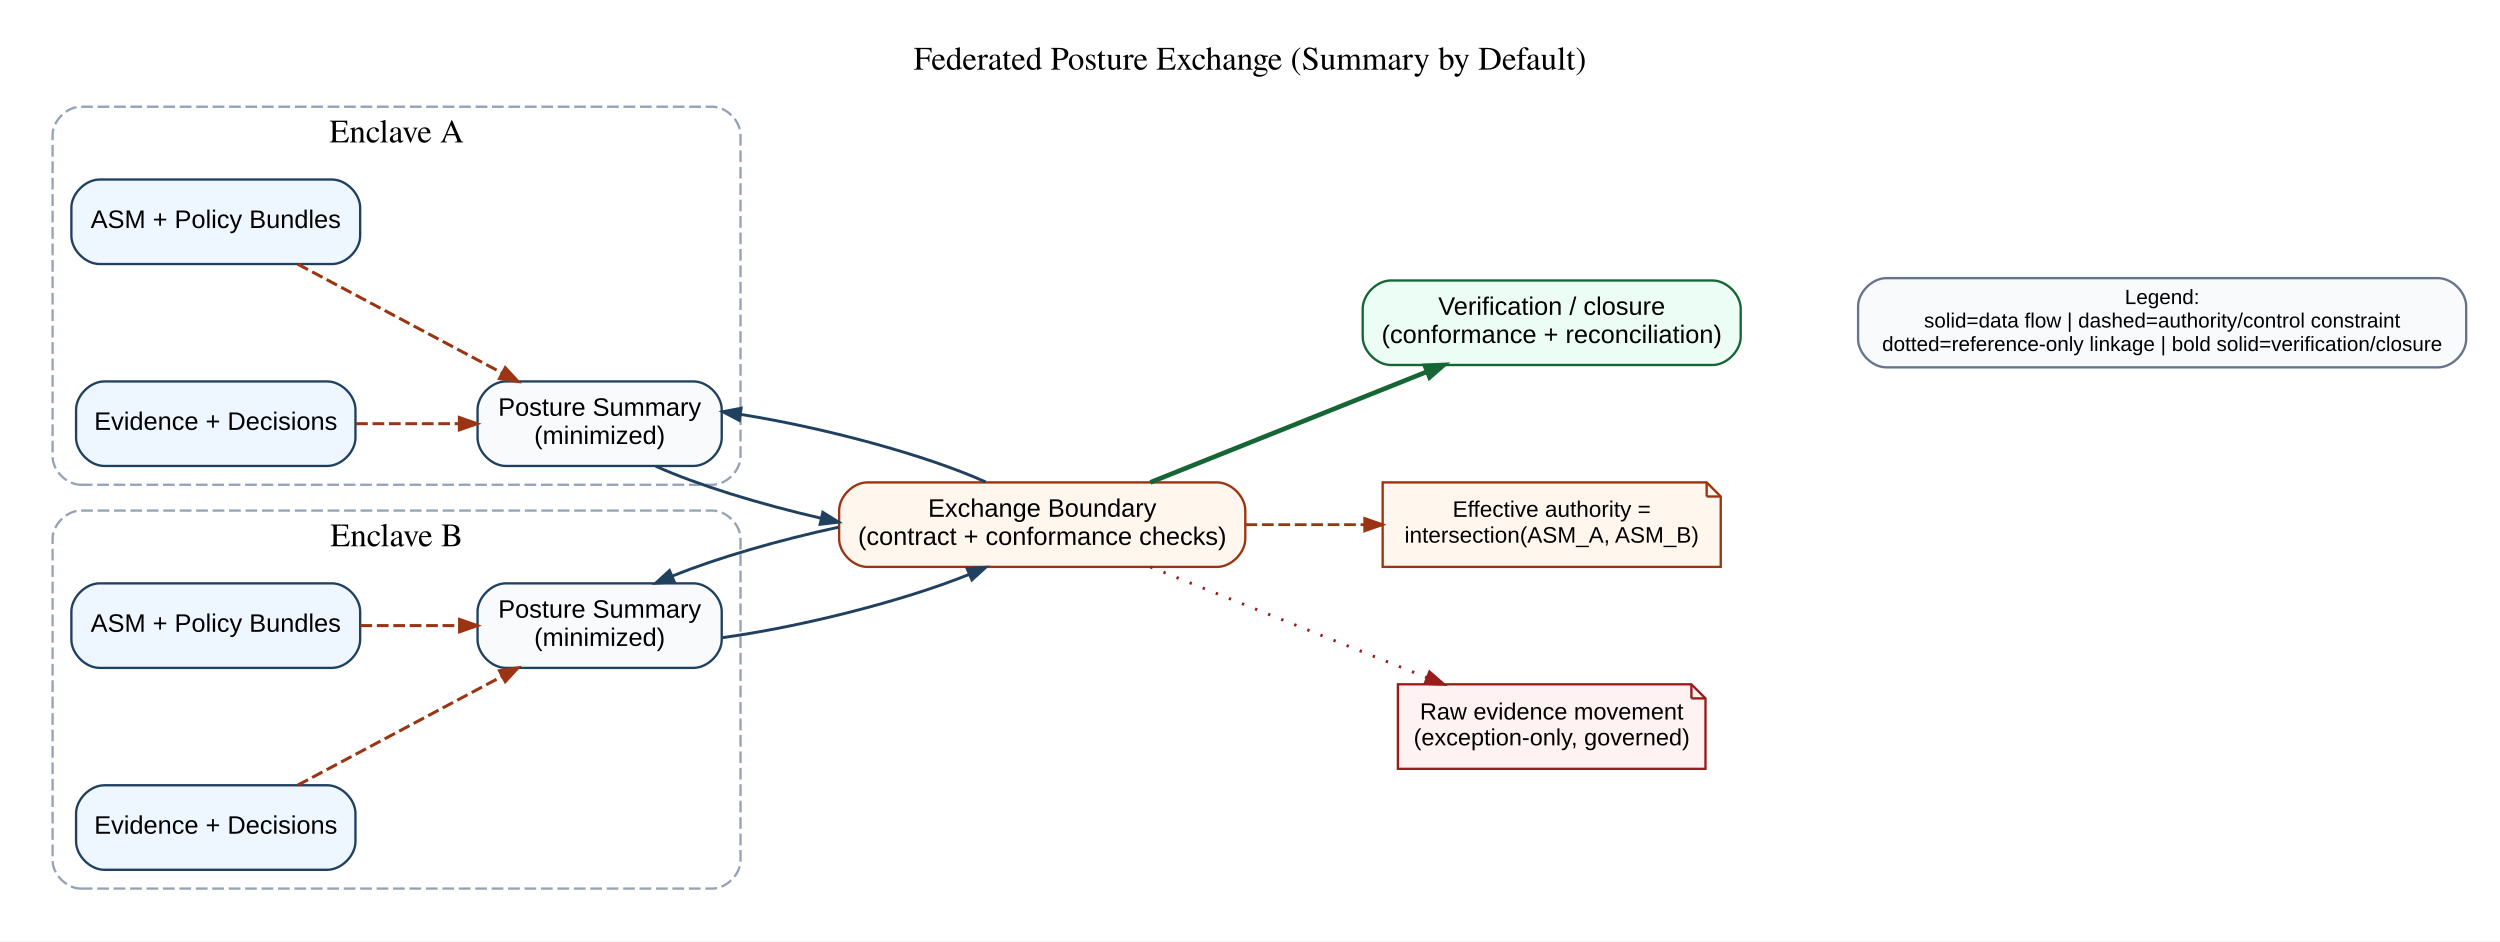
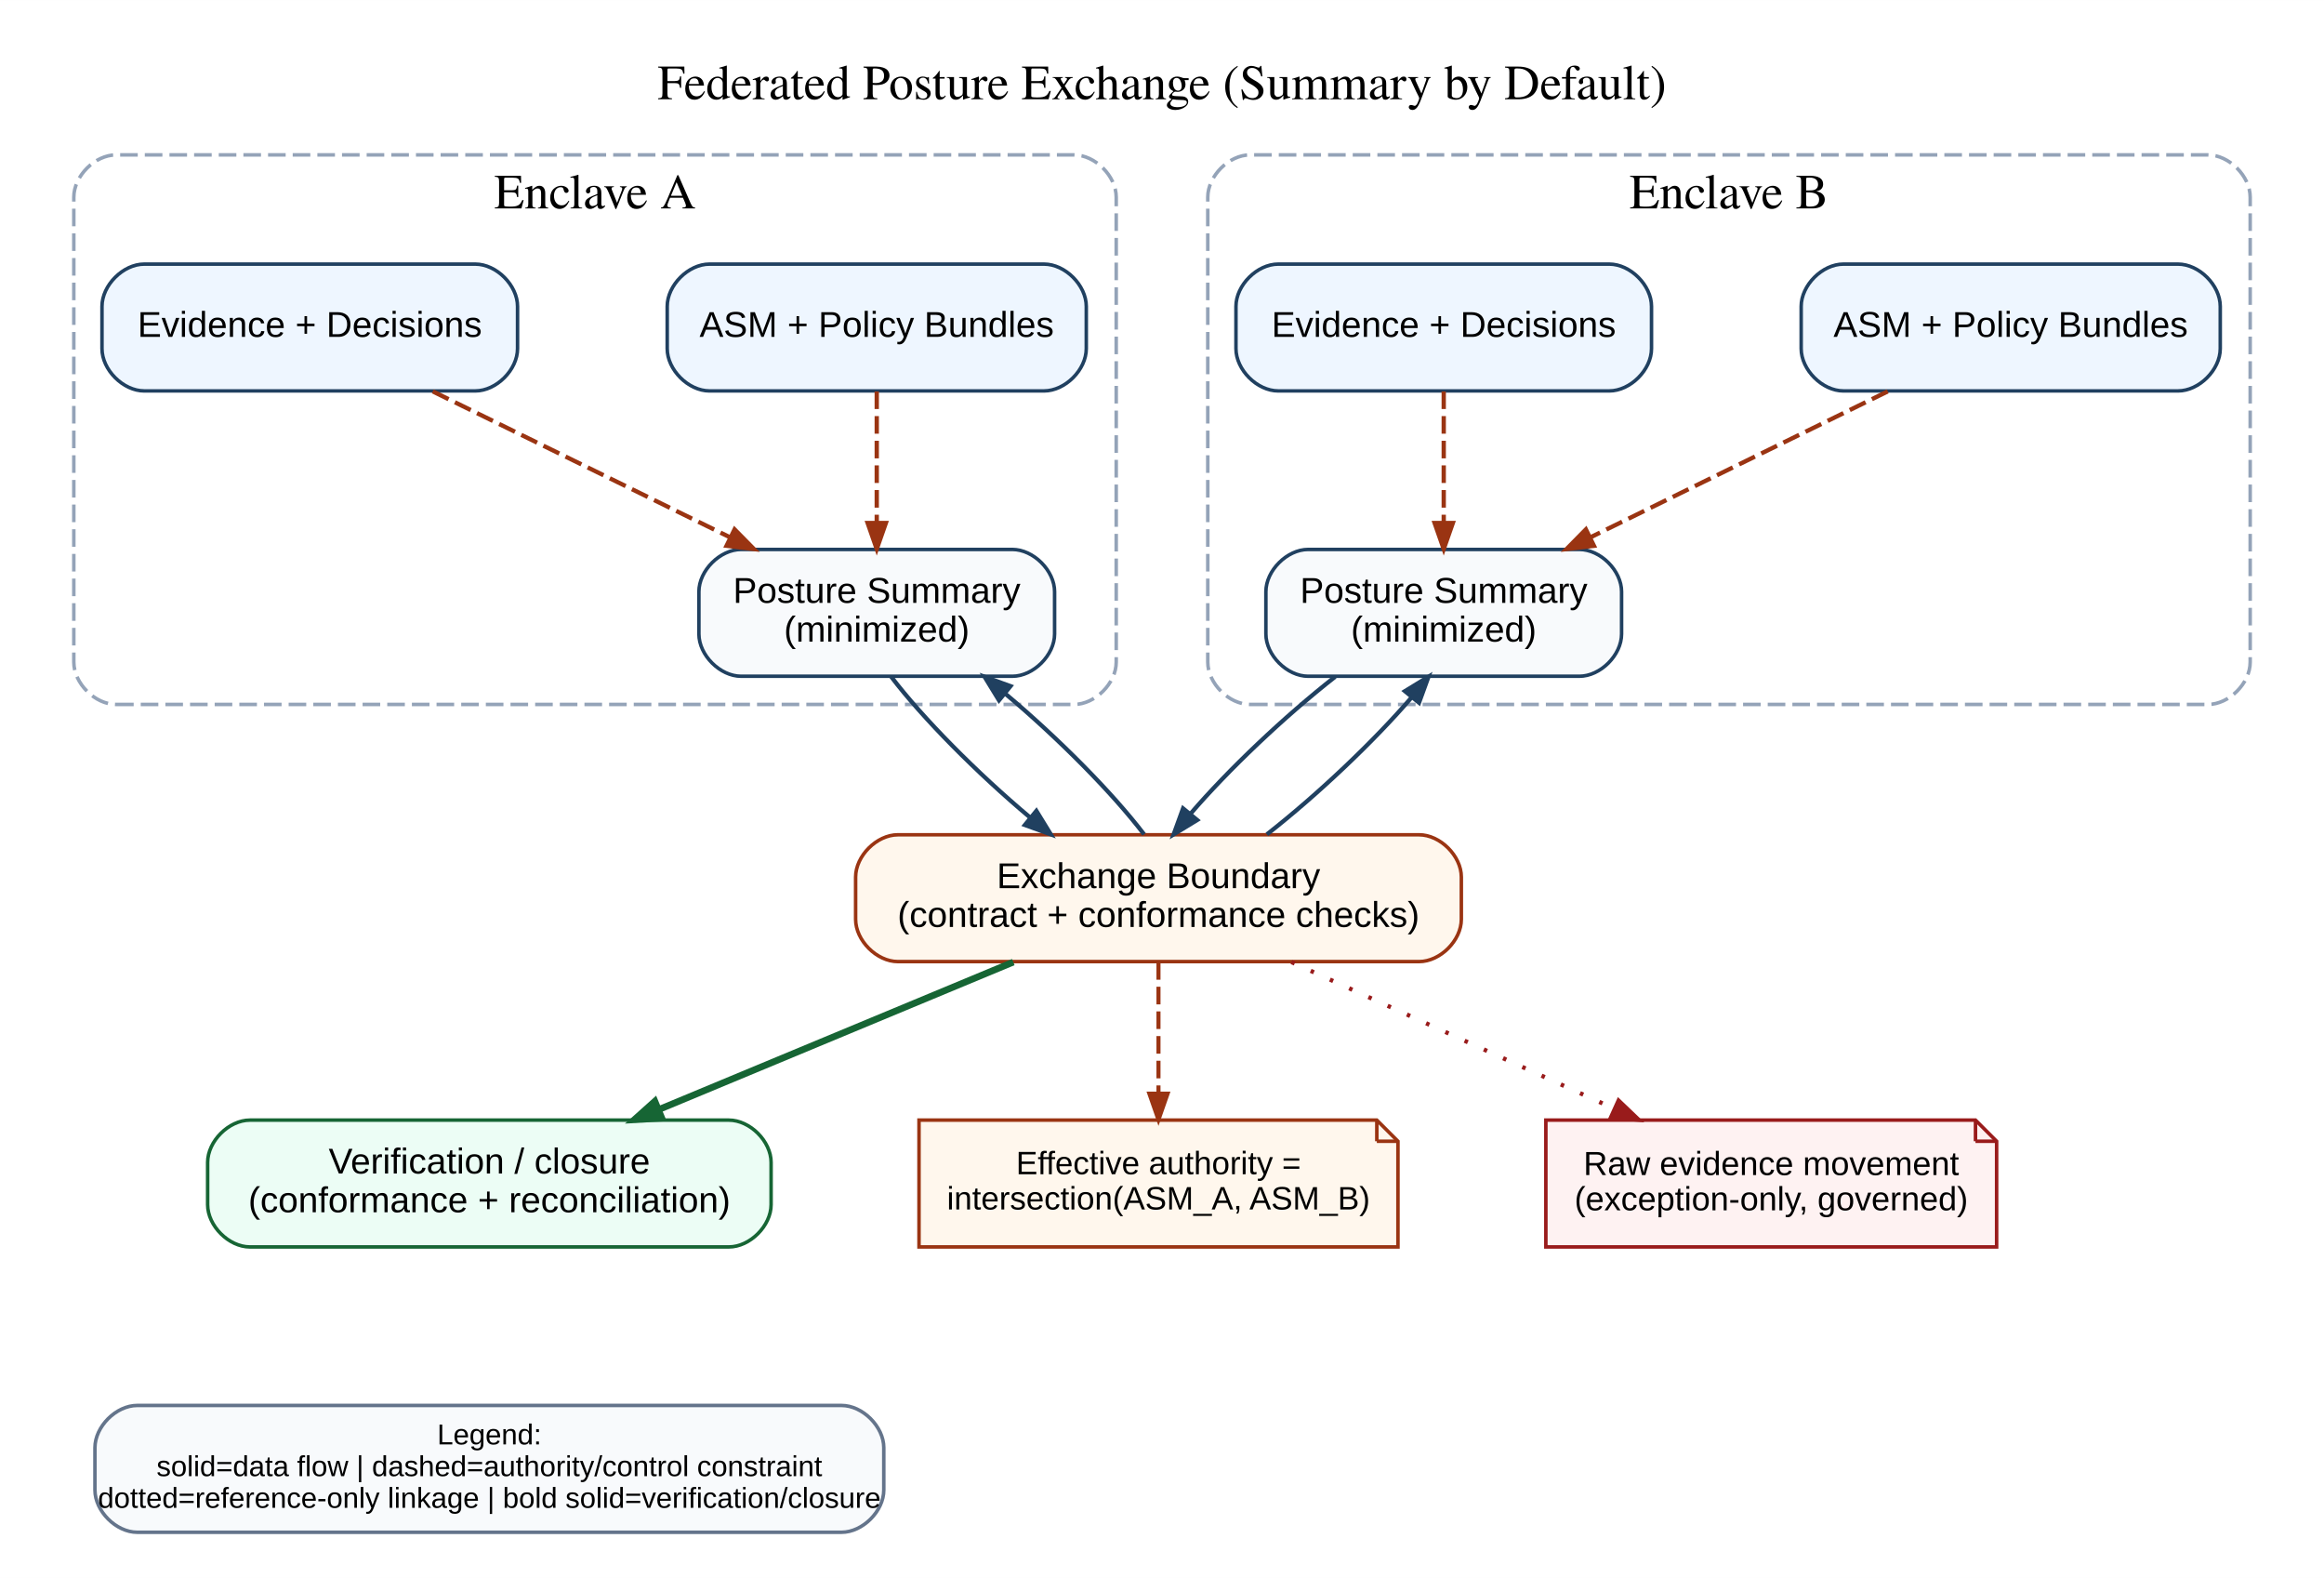
- <svg xmlns="http://www.w3.org/2000/svg" width="1065pt" height="401pt" viewBox="0.00 0.00 1064.80 400.80">
-   <g id="graph0" class="graph" transform="scale(1 1) rotate(0) translate(14.4 386.4)">
-     <polygon fill="white" stroke="transparent" points="-14.4,14.4 -14.4,-386.4 1050.4,-386.4 1050.4,14.4 -14.4,14.4" />
-     <text text-anchor="middle" x="518" y="-356.8" font-family="Times,serif" font-size="14.00">Federated Posture Exchange (Summary by Default)</text>
+ <svg xmlns="http://www.w3.org/2000/svg" width="660pt" height="448pt" viewBox="0.00 0.00 659.92 447.92">
+   <g id="graph0" class="graph" transform="scale(1 1) rotate(0) translate(12.96 434.96)">
+     <polygon fill="white" stroke="transparent" points="-12.96,12.96 -12.96,-434.96 646.96,-434.96 646.96,12.96 -12.96,12.96" />
+     <text text-anchor="middle" x="317" y="-406.8" font-family="Times,serif" font-size="14.00">Federated Posture Exchange (Summary by Default)</text>
    <g id="clust1" class="cluster">
-       <path fill="white" stroke="#94a3b8" stroke-dasharray="5,2" d="M20,-180C20,-180 289,-180 289,-180 295,-180 301,-186 301,-192 301,-192 301,-329 301,-329 301,-335 295,-341 289,-341 289,-341 20,-341 20,-341 14,-341 8,-335 8,-329 8,-329 8,-192 8,-192 8,-186 14,-180 20,-180" />
-       <text text-anchor="middle" x="154.5" y="-325.8" font-family="Times,serif" font-size="14.00">Enclave A</text>
+       <path fill="white" stroke="#94a3b8" stroke-dasharray="5,2" d="M20,-235C20,-235 292,-235 292,-235 298,-235 304,-241 304,-247 304,-247 304,-379 304,-379 304,-385 298,-391 292,-391 292,-391 20,-391 20,-391 14,-391 8,-385 8,-379 8,-379 8,-247 8,-247 8,-241 14,-235 20,-235" />
+       <text text-anchor="middle" x="156" y="-375.8" font-family="Times,serif" font-size="14.00">Enclave A</text>
    </g>
    <g id="clust2" class="cluster">
-       <path fill="white" stroke="#94a3b8" stroke-dasharray="5,2" d="M20,-8C20,-8 289,-8 289,-8 295,-8 301,-14 301,-20 301,-20 301,-157 301,-157 301,-163 295,-169 289,-169 289,-169 20,-169 20,-169 14,-169 8,-163 8,-157 8,-157 8,-20 8,-20 8,-14 14,-8 20,-8" />
-       <text text-anchor="middle" x="154.5" y="-153.8" font-family="Times,serif" font-size="14.00">Enclave B</text>
+       <path fill="white" stroke="#94a3b8" stroke-dasharray="5,2" d="M342,-235C342,-235 614,-235 614,-235 620,-235 626,-241 626,-247 626,-247 626,-379 626,-379 626,-385 620,-391 614,-391 614,-391 342,-391 342,-391 336,-391 330,-385 330,-379 330,-379 330,-247 330,-247 330,-241 336,-235 342,-235" />
+       <text text-anchor="middle" x="478" y="-375.8" font-family="Times,serif" font-size="14.00">Enclave B</text>
    </g>
    <g id="node1" class="node">
-       <path fill="#eef6ff" stroke="#204060" d="M127,-310C127,-310 28,-310 28,-310 22,-310 16,-304 16,-298 16,-298 16,-286 16,-286 16,-280 22,-274 28,-274 28,-274 127,-274 127,-274 133,-274 139,-280 139,-286 139,-286 139,-298 139,-298 139,-304 133,-310 127,-310" />
-       <text text-anchor="middle" x="77.5" y="-289.36" font-family="Arial" font-size="10.80">ASM + Policy Bundles</text>
+       <path fill="#eef6ff" stroke="#204060" d="M283.5,-360C283.5,-360 188.5,-360 188.5,-360 182.5,-360 176.5,-354 176.5,-348 176.5,-348 176.5,-336 176.5,-336 176.5,-330 182.5,-324 188.5,-324 188.5,-324 283.5,-324 283.5,-324 289.5,-324 295.5,-330 295.5,-336 295.5,-336 295.5,-348 295.5,-348 295.5,-354 289.5,-360 283.5,-360" />
+       <text text-anchor="middle" x="236" y="-339.34" font-family="Arial" font-size="10.20">ASM + Policy Bundles</text>
    </g>
    <g id="node3" class="node">
-       <path fill="#f8fafc" stroke="#204060" d="M281,-224C281,-224 201,-224 201,-224 195,-224 189,-218 189,-212 189,-212 189,-200 189,-200 189,-194 195,-188 201,-188 201,-188 281,-188 281,-188 287,-188 293,-194 293,-200 293,-200 293,-212 293,-212 293,-218 287,-224 281,-224" />
-       <text text-anchor="middle" x="241" y="-209.36" font-family="Arial" font-size="10.80">Posture Summary</text>
-       <text text-anchor="middle" x="241" y="-197.36" font-family="Arial" font-size="10.80">(minimized)</text>
+       <path fill="#f8fafc" stroke="#204060" d="M274.5,-279C274.5,-279 197.5,-279 197.5,-279 191.5,-279 185.5,-273 185.5,-267 185.5,-267 185.5,-255 185.5,-255 185.5,-249 191.5,-243 197.5,-243 197.5,-243 274.5,-243 274.5,-243 280.5,-243 286.5,-249 286.5,-255 286.5,-255 286.5,-267 286.5,-267 286.5,-273 280.5,-279 274.5,-279" />
+       <text text-anchor="middle" x="236" y="-263.84" font-family="Arial" font-size="10.20">Posture Summary</text>
+       <text text-anchor="middle" x="236" y="-252.84" font-family="Arial" font-size="10.20">(minimized)</text>
    </g>
    <g id="edge5" class="edge">
-       <path fill="none" stroke="#9a3412" stroke-width="1.3" stroke-dasharray="5,2" d="M112.36,-273.97C137.77,-260.44 172.66,-241.86 199.54,-227.55" />
-       <polygon fill="#9a3412" stroke="#9a3412" stroke-width="1.3" points="200.8,-229.85 206.19,-224 198.34,-225.21 200.8,-229.85" />
+       <path fill="none" stroke="#9a3412" stroke-width="1.22" stroke-dasharray="5,2" d="M236,-323.86C236,-312.99 236,-298.75 236,-286.67" />
+       <polygon fill="#9a3412" stroke="#9a3412" stroke-width="1.22" points="238.59,-286.51 236,-279.11 233.41,-286.51 238.59,-286.51" />
    </g>
    <g id="node2" class="node">
-       <path fill="#eef6ff" stroke="#204060" d="M125,-224C125,-224 30,-224 30,-224 24,-224 18,-218 18,-212 18,-212 18,-200 18,-200 18,-194 24,-188 30,-188 30,-188 125,-188 125,-188 131,-188 137,-194 137,-200 137,-200 137,-212 137,-212 137,-218 131,-224 125,-224" />
-       <text text-anchor="middle" x="77.5" y="-203.36" font-family="Arial" font-size="10.80">Evidence + Decisions</text>
+       <path fill="#eef6ff" stroke="#204060" d="M122,-360C122,-360 28,-360 28,-360 22,-360 16,-354 16,-348 16,-348 16,-336 16,-336 16,-330 22,-324 28,-324 28,-324 122,-324 122,-324 128,-324 134,-330 134,-336 134,-336 134,-348 134,-348 134,-354 128,-360 122,-360" />
+       <text text-anchor="middle" x="75" y="-339.34" font-family="Arial" font-size="10.20">Evidence + Decisions</text>
    </g>
    <g id="edge6" class="edge">
-       <path fill="none" stroke="#9a3412" stroke-width="1.3" stroke-dasharray="5,2" d="M137.26,-206C151.49,-206 166.71,-206 180.95,-206" />
-       <polygon fill="#9a3412" stroke="#9a3412" stroke-width="1.3" points="181.25,-208.63 188.75,-206 181.25,-203.38 181.25,-208.63" />
+       <path fill="none" stroke="#9a3412" stroke-width="1.22" stroke-dasharray="5,2" d="M109.93,-323.86C134.72,-311.69 168.11,-295.31 194.3,-282.46" />
+       <polygon fill="#9a3412" stroke="#9a3412" stroke-width="1.22" points="195.63,-284.69 201.13,-279.11 193.35,-280.04 195.63,-284.69" />
    </g>
    <g id="node4" class="node">
-       <path fill="#fff7ed" stroke="#9a3412" d="M504,-181C504,-181 355,-181 355,-181 349,-181 343,-175 343,-169 343,-169 343,-157 343,-157 343,-151 349,-145 355,-145 355,-145 504,-145 504,-145 510,-145 516,-151 516,-157 516,-157 516,-169 516,-169 516,-175 510,-181 504,-181" />
-       <text text-anchor="middle" x="429.5" y="-166.36" font-family="Arial" font-size="10.80">Exchange Boundary</text>
-       <text text-anchor="middle" x="429.5" y="-154.36" font-family="Arial" font-size="10.80">(contract + conformance checks)</text>
+       <path fill="#fff7ed" stroke="#9a3412" d="M390,-198C390,-198 242,-198 242,-198 236,-198 230,-192 230,-186 230,-186 230,-174 230,-174 230,-168 236,-162 242,-162 242,-162 390,-162 390,-162 396,-162 402,-168 402,-174 402,-174 402,-186 402,-186 402,-192 396,-198 390,-198" />
+       <text text-anchor="middle" x="316" y="-182.84" font-family="Arial" font-size="10.20">Exchange Boundary</text>
+       <text text-anchor="middle" x="316" y="-171.84" font-family="Arial" font-size="10.20">(contract + conformance checks)</text>
    </g>
    <g id="edge1" class="edge">
-       <path fill="none" stroke="#204060" stroke-width="1.25" d="M264.87,-187.91C282.83,-179.81 309.11,-171.77 335.39,-165.72" />
-       <polygon fill="#204060" stroke="#204060" stroke-width="1.25" points="336.04,-168.26 342.79,-164.07 334.9,-163.14 336.04,-168.26" />
+       <path fill="none" stroke="#204060" stroke-width="1.2" d="M240.11,-242.86C249.01,-231.16 264.46,-215.56 279.49,-202.95" />
+       <polygon fill="#204060" stroke="#204060" stroke-width="1.2" points="281.33,-204.79 285.43,-198.11 278.06,-200.78 281.33,-204.79" />
    </g>
    <g id="edge4" class="edge">
-       <path fill="none" stroke="#204060" stroke-width="1.25" d="M405.43,-181.18C379.48,-192.85 336.34,-204.36 300.89,-209.99" />
-       <polygon fill="#204060" stroke="#204060" stroke-width="1.25" points="300.49,-207.4 293.46,-211.1 301.26,-212.59 300.49,-207.4" />
+       <path fill="none" stroke="#204060" stroke-width="1.2" d="M311.92,-198.11C303.03,-209.8 287.58,-225.4 272.55,-238.01" />
+       <polygon fill="#204060" stroke="#204060" stroke-width="1.2" points="270.71,-236.17 266.61,-242.86 273.98,-240.19 270.71,-236.17" />
    </g>
    <g id="node7" class="node">
-       <path fill="#f8fafc" stroke="#204060" d="M281,-138C281,-138 201,-138 201,-138 195,-138 189,-132 189,-126 189,-126 189,-114 189,-114 189,-108 195,-102 201,-102 201,-102 281,-102 281,-102 287,-102 293,-108 293,-114 293,-114 293,-126 293,-126 293,-132 287,-138 281,-138" />
-       <text text-anchor="middle" x="241" y="-123.36" font-family="Arial" font-size="10.80">Posture Summary</text>
-       <text text-anchor="middle" x="241" y="-111.36" font-family="Arial" font-size="10.80">(minimized)</text>
+       <path fill="#f8fafc" stroke="#204060" d="M435.5,-279C435.5,-279 358.5,-279 358.5,-279 352.5,-279 346.5,-273 346.5,-267 346.5,-267 346.5,-255 346.5,-255 346.5,-249 352.5,-243 358.5,-243 358.5,-243 435.5,-243 435.5,-243 441.5,-243 447.5,-249 447.5,-255 447.5,-255 447.5,-267 447.5,-267 447.5,-273 441.5,-279 435.5,-279" />
+       <text text-anchor="middle" x="397" y="-263.84" font-family="Arial" font-size="10.20">Posture Summary</text>
+       <text text-anchor="middle" x="397" y="-252.84" font-family="Arial" font-size="10.20">(minimized)</text>
    </g>
    <g id="edge2" class="edge">
-       <path fill="none" stroke="#204060" stroke-width="1.25" d="M342.79,-161.93C317.38,-156.44 291.21,-148.91 271.91,-141.1" />
-       <polygon fill="#204060" stroke="#204060" stroke-width="1.25" points="272.8,-138.62 264.87,-138.09 270.74,-143.45 272.8,-138.62" />
+       <path fill="none" stroke="#204060" stroke-width="1.2" d="M346.78,-198.11C361.32,-209.49 377.19,-224.57 387.88,-237" />
+       <polygon fill="#204060" stroke="#204060" stroke-width="1.2" points="385.98,-238.77 392.67,-242.86 389.99,-235.49 385.98,-238.77" />
    </g>
    <g id="node8" class="node">
-       <path fill="#ecfdf5" stroke="#166534" d="M715,-267C715,-267 578,-267 578,-267 572,-267 566,-261 566,-255 566,-255 566,-243 566,-243 566,-237 572,-231 578,-231 578,-231 715,-231 715,-231 721,-231 727,-237 727,-243 727,-243 727,-255 727,-255 727,-261 721,-267 715,-267" />
-       <text text-anchor="middle" x="646.5" y="-252.36" font-family="Arial" font-size="10.80">Verification / closure</text>
-       <text text-anchor="middle" x="646.5" y="-240.36" font-family="Arial" font-size="10.80">(conformance + reconciliation)</text>
+       <path fill="#ecfdf5" stroke="#166534" d="M194,-117C194,-117 58,-117 58,-117 52,-117 46,-111 46,-105 46,-105 46,-93 46,-93 46,-87 52,-81 58,-81 58,-81 194,-81 194,-81 200,-81 206,-87 206,-93 206,-93 206,-105 206,-105 206,-111 200,-117 194,-117" />
+       <text text-anchor="middle" x="126" y="-101.84" font-family="Arial" font-size="10.20">Verification / closure</text>
+       <text text-anchor="middle" x="126" y="-90.84" font-family="Arial" font-size="10.20">(conformance + reconciliation)</text>
    </g>
    <g id="edge9" class="edge">
-       <path fill="none" stroke="#166534" stroke-width="2" d="M475.57,-181.03C509.97,-194.79 557.43,-213.77 593.44,-228.18" />
-       <polygon fill="#166534" stroke="#166534" stroke-width="2" points="592.55,-230.65 600.49,-231 594.5,-225.77 592.55,-230.65" />
+       <path fill="none" stroke="#166534" stroke-width="1.9" d="M274.77,-161.86C245.14,-149.54 205.11,-132.89 174.04,-119.97" />
+       <polygon fill="#166534" stroke="#166534" stroke-width="1.9" points="174.97,-117.56 167.15,-117.11 172.99,-122.34 174.97,-117.56" />
    </g>
    <g id="node9" class="node">
-       <polygon fill="#fff7ed" stroke="#9a3412" points="712.5,-181 574.5,-181 574.5,-145 718.5,-145 718.5,-175 712.5,-181" />
-       <polyline fill="none" stroke="#9a3412" points="712.5,-181 712.5,-175 " />
-       <polyline fill="none" stroke="#9a3412" points="718.5,-175 712.5,-175 " />
-       <text text-anchor="middle" x="646.5" y="-166.32" font-family="Arial" font-size="9.60">Effective authority =</text>
-       <text text-anchor="middle" x="646.5" y="-155.32" font-family="Arial" font-size="9.60">intersection(ASM_A, ASM_B)</text>
+       <polygon fill="#fff7ed" stroke="#9a3412" points="378,-117 248,-117 248,-81 384,-81 384,-111 378,-117" />
+       <polyline fill="none" stroke="#9a3412" points="378,-117 378,-111 " />
+       <polyline fill="none" stroke="#9a3412" points="384,-111 378,-111 " />
+       <text text-anchor="middle" x="316" y="-101.64" font-family="Arial" font-size="9.20">Effective authority =</text>
+       <text text-anchor="middle" x="316" y="-91.64" font-family="Arial" font-size="9.20">intersection(ASM_A, ASM_B)</text>
    </g>
    <g id="edge10" class="edge">
-       <path fill="none" stroke="#9a3412" stroke-width="1.2" stroke-dasharray="5,2" d="M516.09,-163C532.85,-163 550.34,-163 566.86,-163" />
-       <polygon fill="#9a3412" stroke="#9a3412" stroke-width="1.2" points="566.87,-165.63 574.37,-163 566.87,-160.38 566.87,-165.63" />
+       <path fill="none" stroke="#9a3412" stroke-width="1.15" stroke-dasharray="5,2" d="M316,-161.86C316,-150.99 316,-136.75 316,-124.67" />
+       <polygon fill="#9a3412" stroke="#9a3412" stroke-width="1.15" points="318.59,-124.51 316,-117.11 313.41,-124.51 318.59,-124.51" />
    </g>
    <g id="node10" class="node">
-       <polygon fill="#fef2f2" stroke="#991b1b" points="706,-95 581,-95 581,-59 712,-59 712,-89 706,-95" />
-       <polyline fill="none" stroke="#991b1b" points="706,-95 706,-89 " />
-       <polyline fill="none" stroke="#991b1b" points="712,-89 706,-89 " />
-       <text text-anchor="middle" x="646.5" y="-80" font-family="Arial" font-size="10.00">Raw evidence movement</text>
-       <text text-anchor="middle" x="646.5" y="-69" font-family="Arial" font-size="10.00">(exception-only, governed)</text>
+       <polygon fill="#fef2f2" stroke="#991b1b" points="548,-117 426,-117 426,-81 554,-81 554,-111 548,-117" />
+       <polyline fill="none" stroke="#991b1b" points="548,-117 548,-111 " />
+       <polyline fill="none" stroke="#991b1b" points="554,-111 548,-111 " />
+       <text text-anchor="middle" x="490" y="-101.4" font-family="Arial" font-size="9.50">Raw evidence movement</text>
+       <text text-anchor="middle" x="490" y="-91.4" font-family="Arial" font-size="9.50">(exception-only, governed)</text>
    </g>
    <g id="edge11" class="edge">
-       <path fill="none" stroke="#991b1b" stroke-width="1.25" stroke-dasharray="1,5" d="M475.57,-144.97C509.97,-131.21 557.43,-112.23 593.44,-97.82" />
-       <polygon fill="#991b1b" stroke="#991b1b" stroke-width="1.25" points="594.5,-100.23 600.49,-95 592.55,-95.35 594.5,-100.23" />
+       <path fill="none" stroke="#991b1b" stroke-width="1.2" stroke-dasharray="1,5" d="M353.76,-161.86C380.66,-149.64 416.94,-133.17 445.29,-120.3" />
+       <polygon fill="#991b1b" stroke="#991b1b" stroke-width="1.2" points="446.65,-122.53 452.32,-117.11 444.51,-117.81 446.65,-122.53" />
    </g>
    <g id="node5" class="node">
-       <path fill="#eef6ff" stroke="#204060" d="M127,-138C127,-138 28,-138 28,-138 22,-138 16,-132 16,-126 16,-126 16,-114 16,-114 16,-108 22,-102 28,-102 28,-102 127,-102 127,-102 133,-102 139,-108 139,-114 139,-114 139,-126 139,-126 139,-132 133,-138 127,-138" />
-       <text text-anchor="middle" x="77.5" y="-117.36" font-family="Arial" font-size="10.80">ASM + Policy Bundles</text>
+       <path fill="#eef6ff" stroke="#204060" d="M605.5,-360C605.5,-360 510.5,-360 510.5,-360 504.5,-360 498.5,-354 498.5,-348 498.5,-348 498.5,-336 498.5,-336 498.5,-330 504.5,-324 510.5,-324 510.5,-324 605.5,-324 605.5,-324 611.5,-324 617.5,-330 617.5,-336 617.5,-336 617.5,-348 617.5,-348 617.5,-354 611.5,-360 605.5,-360" />
+       <text text-anchor="middle" x="558" y="-339.34" font-family="Arial" font-size="10.20">ASM + Policy Bundles</text>
    </g>
    <g id="edge7" class="edge">
-       <path fill="none" stroke="#9a3412" stroke-width="1.3" stroke-dasharray="5,2" d="M139.1,-120C152.92,-120 167.58,-120 181.32,-120" />
-       <polygon fill="#9a3412" stroke="#9a3412" stroke-width="1.3" points="181.34,-122.63 188.84,-120 181.34,-117.38 181.34,-122.63" />
+       <path fill="none" stroke="#9a3412" stroke-width="1.22" stroke-dasharray="5,2" d="M523.07,-323.86C498.28,-311.69 464.89,-295.31 438.7,-282.46" />
+       <polygon fill="#9a3412" stroke="#9a3412" stroke-width="1.22" points="439.65,-280.04 431.87,-279.11 437.37,-284.69 439.65,-280.04" />
    </g>
    <g id="node6" class="node">
-       <path fill="#eef6ff" stroke="#204060" d="M125,-52C125,-52 30,-52 30,-52 24,-52 18,-46 18,-40 18,-40 18,-28 18,-28 18,-22 24,-16 30,-16 30,-16 125,-16 125,-16 131,-16 137,-22 137,-28 137,-28 137,-40 137,-40 137,-46 131,-52 125,-52" />
-       <text text-anchor="middle" x="77.5" y="-31.36" font-family="Arial" font-size="10.80">Evidence + Decisions</text>
+       <path fill="#eef6ff" stroke="#204060" d="M444,-360C444,-360 350,-360 350,-360 344,-360 338,-354 338,-348 338,-348 338,-336 338,-336 338,-330 344,-324 350,-324 350,-324 444,-324 444,-324 450,-324 456,-330 456,-336 456,-336 456,-348 456,-348 456,-354 450,-360 444,-360" />
+       <text text-anchor="middle" x="397" y="-339.34" font-family="Arial" font-size="10.20">Evidence + Decisions</text>
    </g>
    <g id="edge8" class="edge">
-       <path fill="none" stroke="#9a3412" stroke-width="1.3" stroke-dasharray="5,2" d="M112.36,-52.03C137.77,-65.56 172.66,-84.14 199.54,-98.45" />
-       <polygon fill="#9a3412" stroke="#9a3412" stroke-width="1.3" points="198.34,-100.79 206.19,-102 200.8,-96.15 198.34,-100.79" />
+       <path fill="none" stroke="#9a3412" stroke-width="1.22" stroke-dasharray="5,2" d="M397,-323.86C397,-312.99 397,-298.75 397,-286.67" />
+       <polygon fill="#9a3412" stroke="#9a3412" stroke-width="1.22" points="399.59,-286.51 397,-279.11 394.41,-286.51 399.59,-286.51" />
    </g>
    <g id="edge3" class="edge">
-       <path fill="none" stroke="#204060" stroke-width="1.25" d="M293.46,-114.9C327.11,-119.58 369.91,-130.35 398.21,-141.75" />
-       <polygon fill="#204060" stroke="#204060" stroke-width="1.25" points="397.5,-144.3 405.43,-144.82 399.55,-139.47 397.5,-144.3" />
+       <path fill="none" stroke="#204060" stroke-width="1.2" d="M366.17,-242.86C351.63,-231.47 335.76,-216.39 325.09,-203.96" />
+       <polygon fill="#204060" stroke="#204060" stroke-width="1.2" points="326.99,-202.19 320.3,-198.11 322.98,-205.48 326.99,-202.19" />
    </g>
    <g id="node11" class="node">
-       <path fill="#f8fafc" stroke="#64748b" d="M1024,-268C1024,-268 789,-268 789,-268 783,-268 777,-262 777,-256 777,-256 777,-242 777,-242 777,-236 783,-230 789,-230 789,-230 1024,-230 1024,-230 1030,-230 1036,-236 1036,-242 1036,-242 1036,-256 1036,-256 1036,-262 1030,-268 1024,-268" />
-       <text text-anchor="middle" x="906.5" y="-256.96" font-family="Arial" font-size="8.80">Legend:</text>
-       <text text-anchor="middle" x="906.5" y="-246.96" font-family="Arial" font-size="8.80">solid=data flow | dashed=authority/control constraint</text>
-       <text text-anchor="middle" x="906.5" y="-236.96" font-family="Arial" font-size="8.80">dotted=reference-only linkage | bold solid=verification/closure</text>
+       <path fill="#f8fafc" stroke="#64748b" d="M226,-36C226,-36 26,-36 26,-36 20,-36 14,-30 14,-24 14,-24 14,-12 14,-12 14,-6 20,0 26,0 26,0 226,0 226,0 232,0 238,-6 238,-12 238,-12 238,-24 238,-24 238,-30 232,-36 226,-36" />
+       <text text-anchor="middle" x="126" y="-24.94" font-family="Arial" font-size="8.20">Legend:</text>
+       <text text-anchor="middle" x="126" y="-15.94" font-family="Arial" font-size="8.20">solid=data flow | dashed=authority/control constraint</text>
+       <text text-anchor="middle" x="126" y="-6.94" font-family="Arial" font-size="8.20">dotted=reference-only linkage | bold solid=verification/closure</text>
    </g>
  </g>
</svg>
